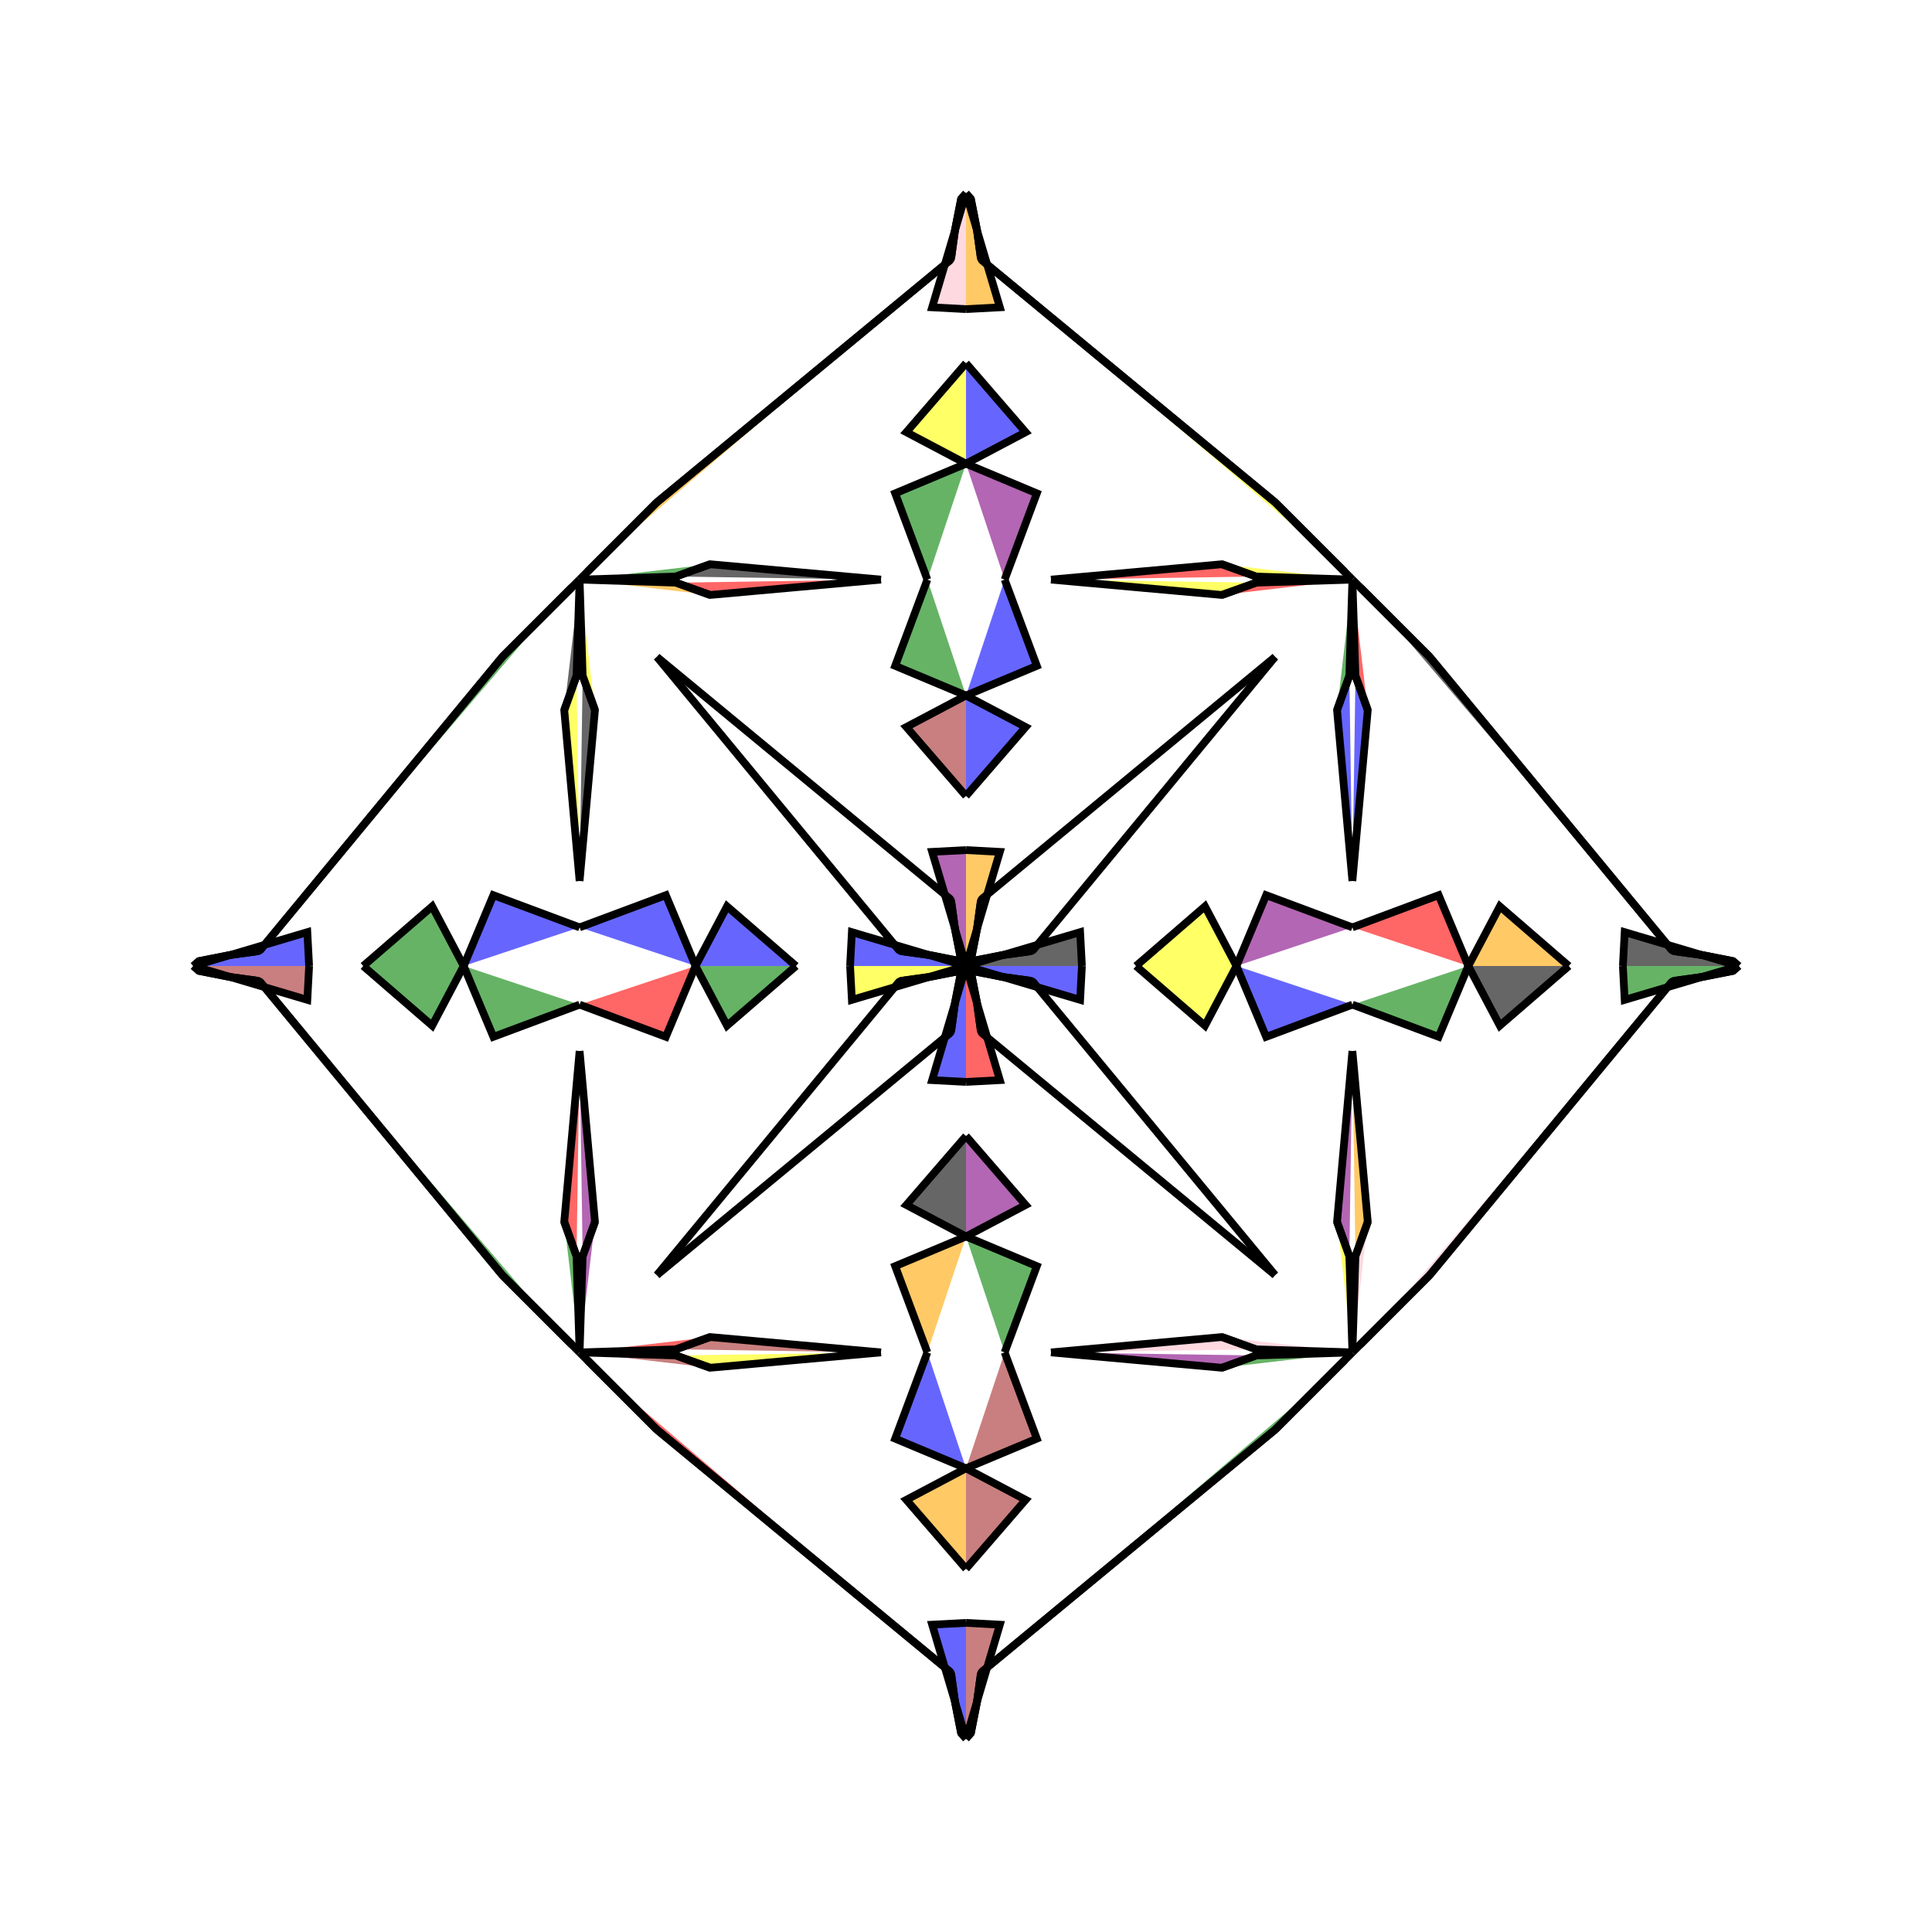
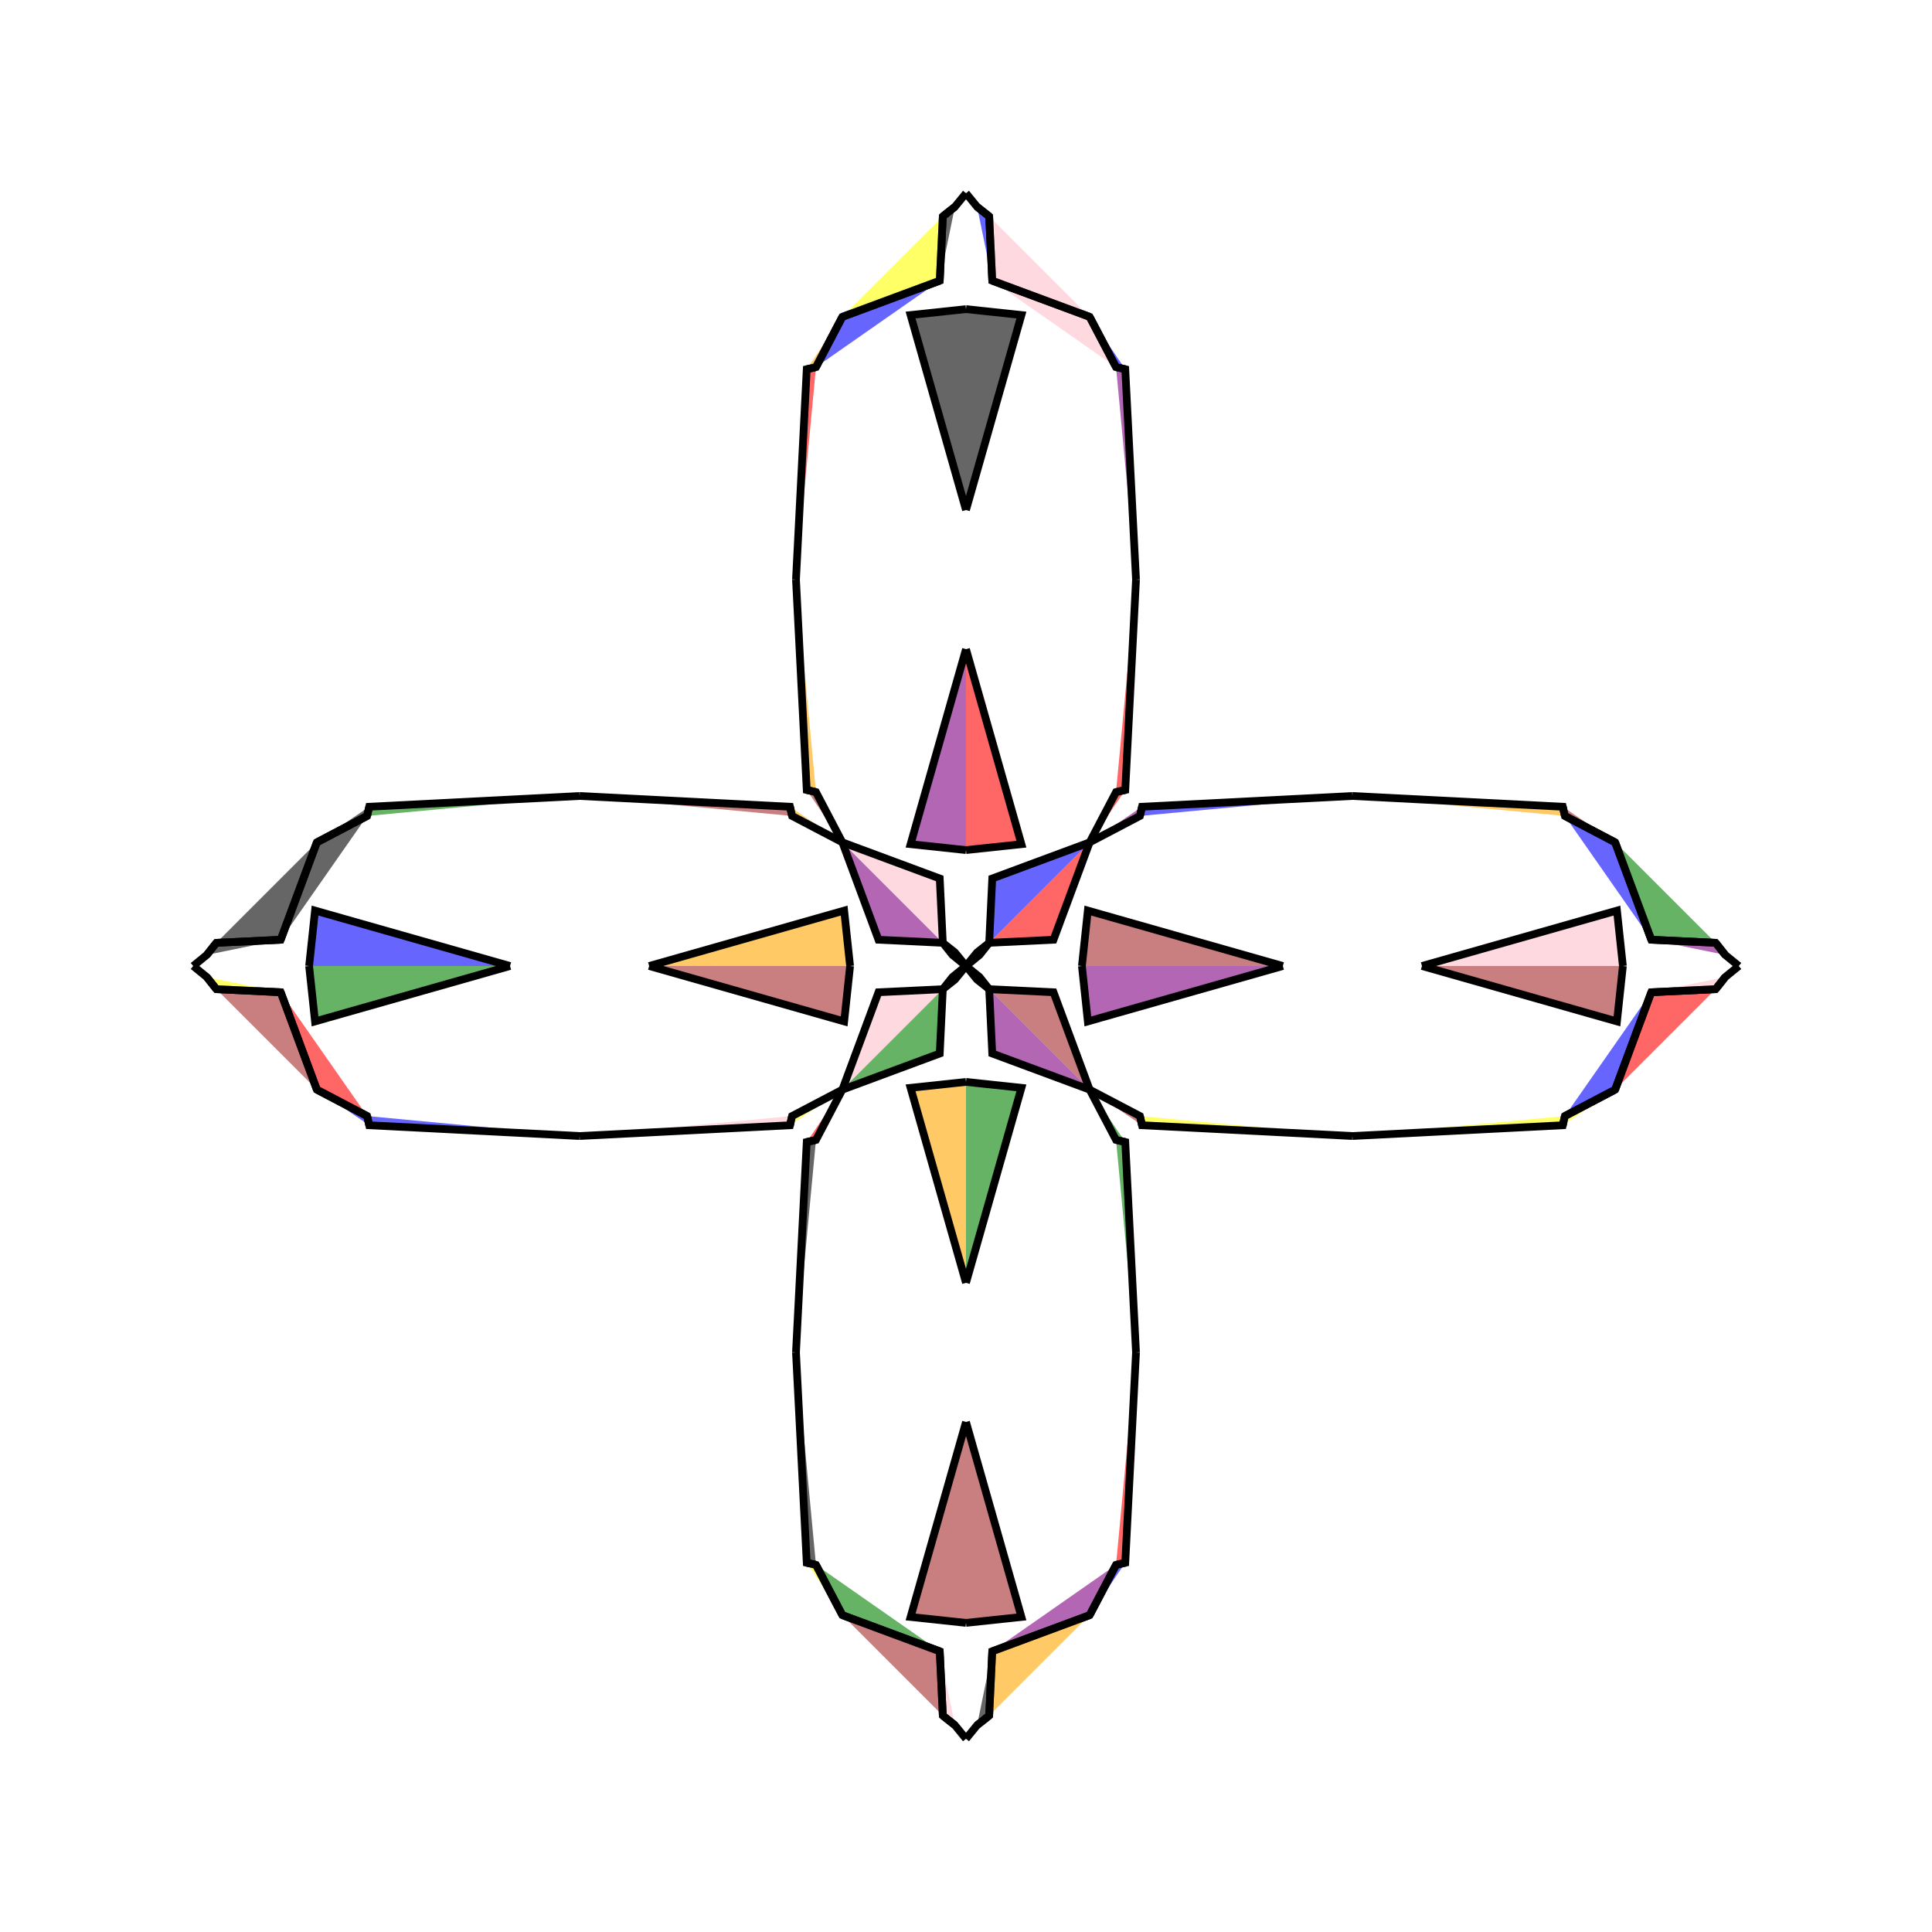
<svg xmlns="http://www.w3.org/2000/svg" width="250" height="250" viewBox="-125.0 -125.0 250 250">
  <defs>
</defs>
-   <path d="M0.0,-0.0 L14.767,-4.381 L15.0,-0.0" fill="black" fill-opacity="0.6" stroke="black" stroke-width="1" />
-   <path d="M0.0,-0.0 L14.767,4.381 L15.0,-0.0" fill="blue" fill-opacity="0.6" stroke="black" stroke-width="1" />
-   <path d="M22.0,-0.0 L30.924,-7.717 L35.0,-0.0" fill="yellow" fill-opacity="0.6" stroke="black" stroke-width="1" />
-   <path d="M22.0,-0.0 L30.924,7.717 L35.0,-0.0" fill="yellow" fill-opacity="0.6" stroke="black" stroke-width="1" />
-   <path d="M35.0,-0.0 L38.84,-9.165 L50.0,-5.0" fill="purple" fill-opacity="0.6" stroke="black" stroke-width="1" />
-   <path d="M35.0,-0.0 L38.84,9.165 L50.0,5.0" fill="blue" fill-opacity="0.6" stroke="black" stroke-width="1" />
-   <path d="M50.0,-11.0 L48.013,-33.11 L49.603,-37.555" fill="blue" fill-opacity="0.6" stroke="black" stroke-width="1" />
-   <path d="M50.0,11.0 L48.013,33.11 L49.603,37.555" fill="purple" fill-opacity="0.6" stroke="black" stroke-width="1" />
-   <path d="M48.013,-33.11 L49.603,-37.555 L50.0,-50.0" fill="green" fill-opacity="0.6" stroke="black" stroke-width="1" />
-   <path d="M48.013,33.11 L49.603,37.555 L50.0,50.0" fill="yellow" fill-opacity="0.6" stroke="black" stroke-width="1" />
-   <path d="M50.0,50.0 L49.0,51.0 L47.0,53.0" fill="purple" fill-opacity="0.6" stroke="black" stroke-width="1" />
-   <path d="M50.0,-50.0 L49.0,-51.0 L47.0,-53.0" fill="black" fill-opacity="0.6" stroke="black" stroke-width="1" />
-   <path d="M49.0,51.0 L47.0,53.0 L40.0,60.0" fill="brown" fill-opacity="0.6" stroke="black" stroke-width="1" />
-   <path d="M49.0,-51.0 L47.0,-53.0 L40.0,-60.0" fill="black" fill-opacity="0.6" stroke="black" stroke-width="1" />
-   <path d="M47.0,53.0 L40.0,60.0 L2.866,90.662" fill="green" fill-opacity="0.6" stroke="black" stroke-width="1" />
-   <path d="M47.0,-53.0 L40.0,-60.0 L2.866,-90.662" fill="yellow" fill-opacity="0.6" stroke="black" stroke-width="1" />
-   <path d="M40.0,-40.0 L9.338,-2.866 L8.67,-2.063" fill="black" fill-opacity="0.6" stroke="black" stroke-width="1" />
-   <path d="M40.0,40.0 L9.338,2.866 L8.67,2.063" fill="black" fill-opacity="0.6" stroke="black" stroke-width="1" />
-   <path d="M9.338,-2.866 L8.67,-2.063 L8.393,-1.919" fill="pink" fill-opacity="0.6" stroke="black" stroke-width="1" />
-   <path d="M9.338,2.866 L8.67,2.063 L8.393,1.919" fill="green" fill-opacity="0.6" stroke="black" stroke-width="1" />
-   <path d="M8.67,-2.063 L8.393,-1.919 L4.675,-1.405" fill="black" fill-opacity="0.6" stroke="black" stroke-width="1" />
-   <path d="M8.67,2.063 L8.393,1.919 L4.675,1.405" fill="green" fill-opacity="0.6" stroke="black" stroke-width="1" />
-   <path d="M8.393,-1.919 L4.675,-1.405 L0.712,-0.624" fill="red" fill-opacity="0.6" stroke="black" stroke-width="1" />
-   <path d="M8.393,1.919 L4.675,1.405 L0.712,0.624" fill="pink" fill-opacity="0.6" stroke="black" stroke-width="1" />
-   <path d="M4.675,-1.405 L0.712,-0.624 L0.0,-0.0" fill="green" fill-opacity="0.6" stroke="black" stroke-width="1" />
-   <path d="M4.675,1.405 L0.712,0.624 L0.0,-0.0" fill="blue" fill-opacity="0.6" stroke="black" stroke-width="1" />
-   <path d="M0.0,-0.0 L-14.767,-4.381 L-15.0,-0.0" fill="blue" fill-opacity="0.6" stroke="black" stroke-width="1" />
-   <path d="M0.0,-0.0 L-14.767,4.381 L-15.0,-0.0" fill="yellow" fill-opacity="0.6" stroke="black" stroke-width="1" />
-   <path d="M-22.0,-0.0 L-30.924,-7.717 L-35.0,-0.0" fill="blue" fill-opacity="0.6" stroke="black" stroke-width="1" />
-   <path d="M-22.0,-0.0 L-30.924,7.717 L-35.0,-0.0" fill="green" fill-opacity="0.6" stroke="black" stroke-width="1" />
-   <path d="M-35.0,-0.0 L-38.84,-9.165 L-50.0,-5.0" fill="blue" fill-opacity="0.6" stroke="black" stroke-width="1" />
-   <path d="M-35.0,-0.0 L-38.84,9.165 L-50.0,5.0" fill="red" fill-opacity="0.6" stroke="black" stroke-width="1" />
-   <path d="M-50.0,-11.0 L-48.013,-33.11 L-49.603,-37.555" fill="black" fill-opacity="0.6" stroke="black" stroke-width="1" />
-   <path d="M-50.0,11.0 L-48.013,33.11 L-49.603,37.555" fill="purple" fill-opacity="0.6" stroke="black" stroke-width="1" />
-   <path d="M-48.013,-33.11 L-49.603,-37.555 L-50.0,-50.0" fill="yellow" fill-opacity="0.6" stroke="black" stroke-width="1" />
-   <path d="M-48.013,33.11 L-49.603,37.555 L-50.0,50.0" fill="purple" fill-opacity="0.6" stroke="black" stroke-width="1" />
-   <path d="M-50.0,50.0 L-49.0,51.0 L-47.0,53.0" fill="brown" fill-opacity="0.6" stroke="black" stroke-width="1" />
-   <path d="M-50.0,-50.0 L-49.0,-51.0 L-47.0,-53.0" fill="red" fill-opacity="0.6" stroke="black" stroke-width="1" />
-   <path d="M-49.0,51.0 L-47.0,53.0 L-40.0,60.0" fill="blue" fill-opacity="0.6" stroke="black" stroke-width="1" />
-   <path d="M-49.0,-51.0 L-47.0,-53.0 L-40.0,-60.0" fill="blue" fill-opacity="0.6" stroke="black" stroke-width="1" />
-   <path d="M-47.0,53.0 L-40.0,60.0 L-2.866,90.662" fill="red" fill-opacity="0.6" stroke="black" stroke-width="1" />
-   <path d="M-47.0,-53.0 L-40.0,-60.0 L-2.866,-90.662" fill="orange" fill-opacity="0.6" stroke="black" stroke-width="1" />
-   <path d="M-40.0,-40.0 L-9.338,-2.866 L-8.67,-2.063" fill="orange" fill-opacity="0.6" stroke="black" stroke-width="1" />
-   <path d="M-40.0,40.0 L-9.338,2.866 L-8.67,2.063" fill="blue" fill-opacity="0.6" stroke="black" stroke-width="1" />
-   <path d="M-9.338,-2.866 L-8.67,-2.063 L-8.393,-1.919" fill="brown" fill-opacity="0.6" stroke="black" stroke-width="1" />
-   <path d="M-9.338,2.866 L-8.67,2.063 L-8.393,1.919" fill="green" fill-opacity="0.6" stroke="black" stroke-width="1" />
-   <path d="M-8.67,-2.063 L-8.393,-1.919 L-4.675,-1.405" fill="red" fill-opacity="0.6" stroke="black" stroke-width="1" />
-   <path d="M-8.67,2.063 L-8.393,1.919 L-4.675,1.405" fill="orange" fill-opacity="0.6" stroke="black" stroke-width="1" />
-   <path d="M-8.393,-1.919 L-4.675,-1.405 L-0.712,-0.624" fill="pink" fill-opacity="0.6" stroke="black" stroke-width="1" />
-   <path d="M-8.393,1.919 L-4.675,1.405 L-0.712,0.624" fill="brown" fill-opacity="0.6" stroke="black" stroke-width="1" />
-   <path d="M-4.675,-1.405 L-0.712,-0.624 L0.0,-0.0" fill="orange" fill-opacity="0.6" stroke="black" stroke-width="1" />
-   <path d="M-4.675,1.405 L-0.712,0.624 L0.0,-0.0" fill="pink" fill-opacity="0.6" stroke="black" stroke-width="1" />
-   <path d="M100.0,-0.0 L85.233,4.381 L85.0,-0.0" fill="green" fill-opacity="0.6" stroke="black" stroke-width="1" />
-   <path d="M100.0,-0.0 L85.233,-4.381 L85.0,-0.0" fill="black" fill-opacity="0.6" stroke="black" stroke-width="1" />
-   <path d="M78.0,-0.0 L69.076,7.717 L65.0,-0.0" fill="black" fill-opacity="0.6" stroke="black" stroke-width="1" />
-   <path d="M78.0,-0.0 L69.076,-7.717 L65.0,-0.0" fill="orange" fill-opacity="0.6" stroke="black" stroke-width="1" />
-   <path d="M65.0,-0.0 L61.16,9.165 L50.0,5.0" fill="green" fill-opacity="0.6" stroke="black" stroke-width="1" />
-   <path d="M65.0,-0.0 L61.16,-9.165 L50.0,-5.0" fill="red" fill-opacity="0.6" stroke="black" stroke-width="1" />
-   <path d="M50.0,11.0 L51.987,33.11 L50.397,37.555" fill="orange" fill-opacity="0.6" stroke="black" stroke-width="1" />
-   <path d="M50.0,-11.0 L51.987,-33.11 L50.397,-37.555" fill="blue" fill-opacity="0.6" stroke="black" stroke-width="1" />
-   <path d="M51.987,33.11 L50.397,37.555 L50.0,50.0" fill="pink" fill-opacity="0.6" stroke="black" stroke-width="1" />
-   <path d="M51.987,-33.11 L50.397,-37.555 L50.0,-50.0" fill="red" fill-opacity="0.6" stroke="black" stroke-width="1" />
-   <path d="M50.0,50.0 L51.0,49.0 L53.0,47.0" fill="orange" fill-opacity="0.6" stroke="black" stroke-width="1" />
-   <path d="M50.0,-50.0 L51.0,-49.0 L53.0,-47.0" fill="yellow" fill-opacity="0.6" stroke="black" stroke-width="1" />
-   <path d="M51.0,49.0 L53.0,47.0 L60.0,40.0" fill="yellow" fill-opacity="0.6" stroke="black" stroke-width="1" />
-   <path d="M51.0,-49.0 L53.0,-47.0 L60.0,-40.0" fill="orange" fill-opacity="0.6" stroke="black" stroke-width="1" />
-   <path d="M53.0,47.0 L60.0,40.0 L90.662,2.866" fill="pink" fill-opacity="0.6" stroke="black" stroke-width="1" />
-   <path d="M53.0,-47.0 L60.0,-40.0 L90.662,-2.866" fill="black" fill-opacity="0.6" stroke="black" stroke-width="1" />
-   <path d="M60.0,40.0 L90.662,2.866 L91.33,2.063" fill="brown" fill-opacity="0.6" stroke="black" stroke-width="1" />
-   <path d="M60.0,-40.0 L90.662,-2.866 L91.33,-2.063" fill="black" fill-opacity="0.6" stroke="black" stroke-width="1" />
-   <path d="M90.662,2.866 L91.33,2.063 L91.607,1.919" fill="orange" fill-opacity="0.6" stroke="black" stroke-width="1" />
-   <path d="M90.662,-2.866 L91.33,-2.063 L91.607,-1.919" fill="green" fill-opacity="0.6" stroke="black" stroke-width="1" />
-   <path d="M91.33,2.063 L91.607,1.919 L95.325,1.405" fill="brown" fill-opacity="0.6" stroke="black" stroke-width="1" />
-   <path d="M91.33,-2.063 L91.607,-1.919 L95.325,-1.405" fill="brown" fill-opacity="0.6" stroke="black" stroke-width="1" />
-   <path d="M91.607,1.919 L95.325,1.405 L99.288,0.624" fill="red" fill-opacity="0.6" stroke="black" stroke-width="1" />
-   <path d="M91.607,-1.919 L95.325,-1.405 L99.288,-0.624" fill="blue" fill-opacity="0.6" stroke="black" stroke-width="1" />
-   <path d="M95.325,1.405 L99.288,0.624 L100.0,-0.0" fill="orange" fill-opacity="0.6" stroke="black" stroke-width="1" />
-   <path d="M95.325,-1.405 L99.288,-0.624 L100.0,-0.0" fill="yellow" fill-opacity="0.6" stroke="black" stroke-width="1" />
-   <path d="M0.0,-0.0 L4.381,-14.767 L0.0,-15.0" fill="orange" fill-opacity="0.6" stroke="black" stroke-width="1" />
-   <path d="M0.0,-0.0 L4.381,14.767 L0.0,15.0" fill="red" fill-opacity="0.6" stroke="black" stroke-width="1" />
-   <path d="M0.0,100.0 L4.381,85.233 L0.0,85.0" fill="brown" fill-opacity="0.6" stroke="black" stroke-width="1" />
-   <path d="M0.0,-100.0 L4.381,-85.233 L0.0,-85.0" fill="orange" fill-opacity="0.6" stroke="black" stroke-width="1" />
-   <path d="M0.0,-22.0 L7.717,-30.924 L0.0,-35.0" fill="blue" fill-opacity="0.6" stroke="black" stroke-width="1" />
-   <path d="M0.0,22.0 L7.717,30.924 L0.0,35.0" fill="purple" fill-opacity="0.6" stroke="black" stroke-width="1" />
-   <path d="M0.0,78.0 L7.717,69.076 L0.0,65.0" fill="brown" fill-opacity="0.6" stroke="black" stroke-width="1" />
-   <path d="M0.0,-78.0 L7.717,-69.076 L0.0,-65.0" fill="blue" fill-opacity="0.6" stroke="black" stroke-width="1" />
-   <path d="M0.0,-35.0 L9.165,-38.84 L5.0,-50.0" fill="blue" fill-opacity="0.6" stroke="black" stroke-width="1" />
-   <path d="M0.0,35.0 L9.165,38.84 L5.0,50.0" fill="green" fill-opacity="0.6" stroke="black" stroke-width="1" />
-   <path d="M0.0,65.0 L9.165,61.16 L5.0,50.0" fill="brown" fill-opacity="0.6" stroke="black" stroke-width="1" />
-   <path d="M0.0,-65.0 L9.165,-61.16 L5.0,-50.0" fill="purple" fill-opacity="0.6" stroke="black" stroke-width="1" />
-   <path d="M11.0,-50.0 L33.11,-48.013 L37.555,-49.603" fill="yellow" fill-opacity="0.6" stroke="black" stroke-width="1" />
-   <path d="M11.0,50.0 L33.11,48.013 L37.555,49.603" fill="pink" fill-opacity="0.6" stroke="black" stroke-width="1" />
-   <path d="M11.0,50.0 L33.11,51.987 L37.555,50.397" fill="purple" fill-opacity="0.6" stroke="black" stroke-width="1" />
-   <path d="M11.0,-50.0 L33.11,-51.987 L37.555,-50.397" fill="red" fill-opacity="0.6" stroke="black" stroke-width="1" />
-   <path d="M33.11,-48.013 L37.555,-49.603 L50.0,-50.0" fill="red" fill-opacity="0.6" stroke="black" stroke-width="1" />
-   <path d="M33.11,48.013 L37.555,49.603 L50.0,50.0" fill="pink" fill-opacity="0.6" stroke="black" stroke-width="1" />
-   <path d="M33.11,51.987 L37.555,50.397 L50.0,50.0" fill="green" fill-opacity="0.6" stroke="black" stroke-width="1" />
-   <path d="M33.11,-51.987 L37.555,-50.397 L50.0,-50.0" fill="yellow" fill-opacity="0.6" stroke="black" stroke-width="1" />
-   <path d="M40.0,-40.0 L2.866,-9.338 L2.063,-8.67" fill="pink" fill-opacity="0.6" stroke="black" stroke-width="1" />
-   <path d="M40.0,40.0 L2.866,9.338 L2.063,8.67" fill="brown" fill-opacity="0.6" stroke="black" stroke-width="1" />
-   <path d="M40.0,60.0 L2.866,90.662 L2.063,91.33" fill="purple" fill-opacity="0.6" stroke="black" stroke-width="1" />
-   <path d="M40.0,-60.0 L2.866,-90.662 L2.063,-91.33" fill="purple" fill-opacity="0.6" stroke="black" stroke-width="1" />
-   <path d="M2.866,-9.338 L2.063,-8.67 L1.919,-8.393" fill="yellow" fill-opacity="0.6" stroke="black" stroke-width="1" />
-   <path d="M2.866,9.338 L2.063,8.67 L1.919,8.393" fill="green" fill-opacity="0.6" stroke="black" stroke-width="1" />
-   <path d="M2.866,90.662 L2.063,91.33 L1.919,91.607" fill="orange" fill-opacity="0.6" stroke="black" stroke-width="1" />
-   <path d="M2.866,-90.662 L2.063,-91.33 L1.919,-91.607" fill="brown" fill-opacity="0.6" stroke="black" stroke-width="1" />
-   <path d="M2.063,-8.67 L1.919,-8.393 L1.405,-4.675" fill="black" fill-opacity="0.6" stroke="black" stroke-width="1" />
-   <path d="M2.063,8.67 L1.919,8.393 L1.405,4.675" fill="black" fill-opacity="0.6" stroke="black" stroke-width="1" />
-   <path d="M2.063,91.33 L1.919,91.607 L1.405,95.325" fill="green" fill-opacity="0.6" stroke="black" stroke-width="1" />
-   <path d="M2.063,-91.33 L1.919,-91.607 L1.405,-95.325" fill="brown" fill-opacity="0.6" stroke="black" stroke-width="1" />
-   <path d="M1.919,-8.393 L1.405,-4.675 L0.624,-0.712" fill="orange" fill-opacity="0.6" stroke="black" stroke-width="1" />
-   <path d="M1.919,8.393 L1.405,4.675 L0.624,0.712" fill="red" fill-opacity="0.6" stroke="black" stroke-width="1" />
-   <path d="M1.919,91.607 L1.405,95.325 L0.624,99.288" fill="black" fill-opacity="0.6" stroke="black" stroke-width="1" />
-   <path d="M1.919,-91.607 L1.405,-95.325 L0.624,-99.288" fill="red" fill-opacity="0.6" stroke="black" stroke-width="1" />
-   <path d="M1.405,-4.675 L0.624,-0.712 L0.0,-0.0" fill="black" fill-opacity="0.6" stroke="black" stroke-width="1" />
-   <path d="M1.405,4.675 L0.624,0.712 L0.0,-0.0" fill="brown" fill-opacity="0.6" stroke="black" stroke-width="1" />
-   <path d="M1.405,95.325 L0.624,99.288 L0.0,100.0" fill="purple" fill-opacity="0.6" stroke="black" stroke-width="1" />
-   <path d="M1.405,-95.325 L0.624,-99.288 L0.0,-100.0" fill="brown" fill-opacity="0.6" stroke="black" stroke-width="1" />
-   <path d="M0.0,100.0 L-4.381,85.233 L0.0,85.0" fill="blue" fill-opacity="0.6" stroke="black" stroke-width="1" />
-   <path d="M0.0,-0.0 L-4.381,-14.767 L0.0,-15.0" fill="purple" fill-opacity="0.6" stroke="black" stroke-width="1" />
-   <path d="M0.0,-0.0 L-4.381,14.767 L0.0,15.0" fill="blue" fill-opacity="0.6" stroke="black" stroke-width="1" />
-   <path d="M0.0,-100.0 L-4.381,-85.233 L0.0,-85.0" fill="pink" fill-opacity="0.6" stroke="black" stroke-width="1" />
-   <path d="M0.0,78.0 L-7.717,69.076 L0.0,65.0" fill="orange" fill-opacity="0.6" stroke="black" stroke-width="1" />
-   <path d="M0.0,-22.0 L-7.717,-30.924 L0.0,-35.0" fill="brown" fill-opacity="0.6" stroke="black" stroke-width="1" />
-   <path d="M0.0,22.0 L-7.717,30.924 L0.0,35.0" fill="black" fill-opacity="0.6" stroke="black" stroke-width="1" />
-   <path d="M0.0,-78.0 L-7.717,-69.076 L0.0,-65.0" fill="yellow" fill-opacity="0.6" stroke="black" stroke-width="1" />
-   <path d="M0.0,65.0 L-9.165,61.16 L-5.0,50.0" fill="blue" fill-opacity="0.6" stroke="black" stroke-width="1" />
-   <path d="M0.0,-35.0 L-9.165,-38.84 L-5.0,-50.0" fill="green" fill-opacity="0.6" stroke="black" stroke-width="1" />
-   <path d="M0.0,35.0 L-9.165,38.84 L-5.0,50.0" fill="orange" fill-opacity="0.6" stroke="black" stroke-width="1" />
-   <path d="M0.0,-65.0 L-9.165,-61.16 L-5.0,-50.0" fill="green" fill-opacity="0.6" stroke="black" stroke-width="1" />
-   <path d="M-11.0,50.0 L-33.11,51.987 L-37.555,50.397" fill="yellow" fill-opacity="0.6" stroke="black" stroke-width="1" />
-   <path d="M-11.0,-50.0 L-33.11,-48.013 L-37.555,-49.603" fill="red" fill-opacity="0.6" stroke="black" stroke-width="1" />
-   <path d="M-11.0,50.0 L-33.11,48.013 L-37.555,49.603" fill="brown" fill-opacity="0.6" stroke="black" stroke-width="1" />
-   <path d="M-11.0,-50.0 L-33.11,-51.987 L-37.555,-50.397" fill="black" fill-opacity="0.6" stroke="black" stroke-width="1" />
-   <path d="M-33.11,51.987 L-37.555,50.397 L-50.0,50.0" fill="brown" fill-opacity="0.6" stroke="black" stroke-width="1" />
-   <path d="M-33.11,-48.013 L-37.555,-49.603 L-50.0,-50.0" fill="orange" fill-opacity="0.6" stroke="black" stroke-width="1" />
-   <path d="M-33.11,48.013 L-37.555,49.603 L-50.0,50.0" fill="red" fill-opacity="0.6" stroke="black" stroke-width="1" />
-   <path d="M-33.11,-51.987 L-37.555,-50.397 L-50.0,-50.0" fill="green" fill-opacity="0.6" stroke="black" stroke-width="1" />
-   <path d="M-40.0,60.0 L-2.866,90.662 L-2.063,91.33" fill="purple" fill-opacity="0.6" stroke="black" stroke-width="1" />
-   <path d="M-40.0,-40.0 L-2.866,-9.338 L-2.063,-8.67" fill="green" fill-opacity="0.6" stroke="black" stroke-width="1" />
-   <path d="M-40.0,40.0 L-2.866,9.338 L-2.063,8.67" fill="yellow" fill-opacity="0.6" stroke="black" stroke-width="1" />
-   <path d="M-40.0,-60.0 L-2.866,-90.662 L-2.063,-91.33" fill="orange" fill-opacity="0.6" stroke="black" stroke-width="1" />
-   <path d="M-2.866,90.662 L-2.063,91.33 L-1.919,91.607" fill="red" fill-opacity="0.6" stroke="black" stroke-width="1" />
-   <path d="M-2.866,-9.338 L-2.063,-8.67 L-1.919,-8.393" fill="orange" fill-opacity="0.6" stroke="black" stroke-width="1" />
-   <path d="M-2.866,9.338 L-2.063,8.67 L-1.919,8.393" fill="black" fill-opacity="0.6" stroke="black" stroke-width="1" />
-   <path d="M-2.866,-90.662 L-2.063,-91.33 L-1.919,-91.607" fill="pink" fill-opacity="0.6" stroke="black" stroke-width="1" />
-   <path d="M-2.063,91.33 L-1.919,91.607 L-1.405,95.325" fill="green" fill-opacity="0.6" stroke="black" stroke-width="1" />
-   <path d="M-2.063,-8.67 L-1.919,-8.393 L-1.405,-4.675" fill="brown" fill-opacity="0.6" stroke="black" stroke-width="1" />
-   <path d="M-2.063,8.67 L-1.919,8.393 L-1.405,4.675" fill="orange" fill-opacity="0.6" stroke="black" stroke-width="1" />
-   <path d="M-2.063,-91.33 L-1.919,-91.607 L-1.405,-95.325" fill="orange" fill-opacity="0.6" stroke="black" stroke-width="1" />
-   <path d="M-1.919,91.607 L-1.405,95.325 L-0.624,99.288" fill="purple" fill-opacity="0.6" stroke="black" stroke-width="1" />
-   <path d="M-1.919,-8.393 L-1.405,-4.675 L-0.624,-0.712" fill="red" fill-opacity="0.6" stroke="black" stroke-width="1" />
-   <path d="M-1.919,8.393 L-1.405,4.675 L-0.624,0.712" fill="pink" fill-opacity="0.6" stroke="black" stroke-width="1" />
-   <path d="M-1.919,-91.607 L-1.405,-95.325 L-0.624,-99.288" fill="orange" fill-opacity="0.6" stroke="black" stroke-width="1" />
-   <path d="M-1.405,95.325 L-0.624,99.288 L0.0,100.0" fill="purple" fill-opacity="0.6" stroke="black" stroke-width="1" />
-   <path d="M-1.405,-4.675 L-0.624,-0.712 L0.0,-0.0" fill="yellow" fill-opacity="0.6" stroke="black" stroke-width="1" />
-   <path d="M-1.405,4.675 L-0.624,0.712 L0.0,-0.0" fill="green" fill-opacity="0.6" stroke="black" stroke-width="1" />
-   <path d="M-1.405,-95.325 L-0.624,-99.288 L0.0,-100.0" fill="purple" fill-opacity="0.6" stroke="black" stroke-width="1" />
-   <path d="M-100.0,-0.0 L-85.233,-4.381 L-85.0,-0.0" fill="blue" fill-opacity="0.6" stroke="black" stroke-width="1" />
-   <path d="M-100.0,-0.0 L-85.233,4.381 L-85.0,-0.0" fill="brown" fill-opacity="0.6" stroke="black" stroke-width="1" />
-   <path d="M-78.0,-0.0 L-69.076,-7.717 L-65.0,-0.0" fill="green" fill-opacity="0.6" stroke="black" stroke-width="1" />
-   <path d="M-78.0,-0.0 L-69.076,7.717 L-65.0,-0.0" fill="green" fill-opacity="0.6" stroke="black" stroke-width="1" />
-   <path d="M-65.0,-0.0 L-61.16,-9.165 L-50.0,-5.0" fill="blue" fill-opacity="0.6" stroke="black" stroke-width="1" />
-   <path d="M-65.0,-0.0 L-61.16,9.165 L-50.0,5.0" fill="green" fill-opacity="0.6" stroke="black" stroke-width="1" />
-   <path d="M-50.0,-11.0 L-51.987,-33.11 L-50.397,-37.555" fill="yellow" fill-opacity="0.6" stroke="black" stroke-width="1" />
-   <path d="M-50.0,11.0 L-51.987,33.11 L-50.397,37.555" fill="red" fill-opacity="0.6" stroke="black" stroke-width="1" />
-   <path d="M-51.987,-33.11 L-50.397,-37.555 L-50.0,-50.0" fill="black" fill-opacity="0.6" stroke="black" stroke-width="1" />
-   <path d="M-51.987,33.11 L-50.397,37.555 L-50.0,50.0" fill="green" fill-opacity="0.6" stroke="black" stroke-width="1" />
-   <path d="M-50.0,-50.0 L-51.0,-49.0 L-53.0,-47.0" fill="black" fill-opacity="0.6" stroke="black" stroke-width="1" />
-   <path d="M-50.0,50.0 L-51.0,49.0 L-53.0,47.0" fill="brown" fill-opacity="0.6" stroke="black" stroke-width="1" />
-   <path d="M-51.0,-49.0 L-53.0,-47.0 L-60.0,-40.0" fill="yellow" fill-opacity="0.6" stroke="black" stroke-width="1" />
-   <path d="M-51.0,49.0 L-53.0,47.0 L-60.0,40.0" fill="brown" fill-opacity="0.6" stroke="black" stroke-width="1" />
-   <path d="M-53.0,-47.0 L-60.0,-40.0 L-90.662,-2.866" fill="green" fill-opacity="0.6" stroke="black" stroke-width="1" />
-   <path d="M-53.0,47.0 L-60.0,40.0 L-90.662,2.866" fill="green" fill-opacity="0.6" stroke="black" stroke-width="1" />
-   <path d="M-60.0,-40.0 L-90.662,-2.866 L-91.33,-2.063" fill="purple" fill-opacity="0.6" stroke="black" stroke-width="1" />
-   <path d="M-60.0,40.0 L-90.662,2.866 L-91.33,2.063" fill="brown" fill-opacity="0.6" stroke="black" stroke-width="1" />
-   <path d="M-90.662,-2.866 L-91.33,-2.063 L-91.607,-1.919" fill="green" fill-opacity="0.6" stroke="black" stroke-width="1" />
-   <path d="M-90.662,2.866 L-91.33,2.063 L-91.607,1.919" fill="red" fill-opacity="0.6" stroke="black" stroke-width="1" />
-   <path d="M-91.33,-2.063 L-91.607,-1.919 L-95.325,-1.405" fill="red" fill-opacity="0.6" stroke="black" stroke-width="1" />
-   <path d="M-91.33,2.063 L-91.607,1.919 L-95.325,1.405" fill="orange" fill-opacity="0.6" stroke="black" stroke-width="1" />
-   <path d="M-91.607,-1.919 L-95.325,-1.405 L-99.288,-0.624" fill="purple" fill-opacity="0.6" stroke="black" stroke-width="1" />
-   <path d="M-91.607,1.919 L-95.325,1.405 L-99.288,0.624" fill="orange" fill-opacity="0.6" stroke="black" stroke-width="1" />
-   <path d="M-95.325,-1.405 L-99.288,-0.624 L-100.0,-0.0" fill="brown" fill-opacity="0.6" stroke="black" stroke-width="1" />
-   <path d="M-95.325,1.405 L-99.288,0.624 L-100.0,-0.0" fill="black" fill-opacity="0.6" stroke="black" stroke-width="1" />
+   <path d="M15.0,-0.0 L15.766,-7.171 L41.0,-0.0" fill="brown" fill-opacity="0.6" stroke="black" stroke-width="1" />
+   <path d="M15.0,-0.0 L15.766,7.171 L41.0,-0.0" fill="purple" fill-opacity="0.6" stroke="black" stroke-width="1" />
+   <path d="M50.0,-22.0 L22.776,-20.608 L22.505,-19.415" fill="blue" fill-opacity="0.6" stroke="black" stroke-width="1" />
+   <path d="M50.0,22.0 L22.776,20.608 L22.505,19.415" fill="yellow" fill-opacity="0.6" stroke="black" stroke-width="1" />
+   <path d="M22.776,-20.608 L22.505,-19.415 L16.0,-16.0" fill="purple" fill-opacity="0.6" stroke="black" stroke-width="1" />
+   <path d="M22.776,20.608 L22.505,19.415 L16.0,16.0" fill="brown" fill-opacity="0.6" stroke="black" stroke-width="1" />
+   <path d="M19.415,77.495 L16.0,84.0 L3.398,88.676" fill="purple" fill-opacity="0.6" stroke="black" stroke-width="1" />
+   <path d="M19.415,-77.495 L16.0,-84.0 L3.398,-88.676" fill="pink" fill-opacity="0.6" stroke="black" stroke-width="1" />
+   <path d="M16.0,-16.0 L11.324,-3.398 L3.0,-3.0" fill="red" fill-opacity="0.6" stroke="black" stroke-width="1" />
+   <path d="M16.0,16.0 L11.324,3.398 L3.0,3.0" fill="brown" fill-opacity="0.6" stroke="black" stroke-width="1" />
+   <path d="M3.398,88.676 L3.0,97.0 L1.435,98.241" fill="black" fill-opacity="0.6" stroke="black" stroke-width="1" />
+   <path d="M3.398,-88.676 L3.0,-97.0 L1.435,-98.241" fill="blue" fill-opacity="0.6" stroke="black" stroke-width="1" />
+   <path d="M3.0,-3.0 L1.759,-1.435 L0.0,-0.0" fill="blue" fill-opacity="0.6" stroke="black" stroke-width="1" />
+   <path d="M3.0,3.0 L1.759,1.435 L0.0,-0.0" fill="orange" fill-opacity="0.6" stroke="black" stroke-width="1" />
+   <path d="M-15.0,-0.0 L-15.766,-7.171 L-41.0,-0.0" fill="orange" fill-opacity="0.6" stroke="black" stroke-width="1" />
+   <path d="M-15.0,-0.0 L-15.766,7.171 L-41.0,-0.0" fill="brown" fill-opacity="0.6" stroke="black" stroke-width="1" />
+   <path d="M-50.0,-22.0 L-22.776,-20.608 L-22.505,-19.415" fill="brown" fill-opacity="0.6" stroke="black" stroke-width="1" />
+   <path d="M-50.0,22.0 L-22.776,20.608 L-22.505,19.415" fill="pink" fill-opacity="0.6" stroke="black" stroke-width="1" />
+   <path d="M-22.776,-20.608 L-22.505,-19.415 L-16.0,-16.0" fill="orange" fill-opacity="0.6" stroke="black" stroke-width="1" />
+   <path d="M-22.776,20.608 L-22.505,19.415 L-16.0,16.0" fill="yellow" fill-opacity="0.6" stroke="black" stroke-width="1" />
+   <path d="M-19.415,77.495 L-16.0,84.0 L-3.398,88.676" fill="green" fill-opacity="0.6" stroke="black" stroke-width="1" />
+   <path d="M-19.415,-77.495 L-16.0,-84.0 L-3.398,-88.676" fill="blue" fill-opacity="0.6" stroke="black" stroke-width="1" />
+   <path d="M-16.0,-16.0 L-11.324,-3.398 L-3.0,-3.0" fill="purple" fill-opacity="0.6" stroke="black" stroke-width="1" />
+   <path d="M-16.0,16.0 L-11.324,3.398 L-3.0,3.0" fill="pink" fill-opacity="0.6" stroke="black" stroke-width="1" />
+   <path d="M-3.398,88.676 L-3.0,97.0 L-1.435,98.241" fill="pink" fill-opacity="0.6" stroke="black" stroke-width="1" />
+   <path d="M-3.398,-88.676 L-3.0,-97.0 L-1.435,-98.241" fill="black" fill-opacity="0.6" stroke="black" stroke-width="1" />
+   <path d="M-3.0,-3.0 L-1.759,-1.435 L0.0,-0.0" fill="green" fill-opacity="0.6" stroke="black" stroke-width="1" />
+   <path d="M-3.0,3.0 L-1.759,1.435 L0.0,-0.0" fill="orange" fill-opacity="0.6" stroke="black" stroke-width="1" />
+   <path d="M85.0,-0.0 L84.234,7.171 L59.0,-0.0" fill="brown" fill-opacity="0.6" stroke="black" stroke-width="1" />
+   <path d="M85.0,-0.0 L84.234,-7.171 L59.0,-0.0" fill="pink" fill-opacity="0.6" stroke="black" stroke-width="1" />
+   <path d="M50.0,22.0 L77.224,20.608 L77.495,19.415" fill="yellow" fill-opacity="0.6" stroke="black" stroke-width="1" />
+   <path d="M50.0,-22.0 L77.224,-20.608 L77.495,-19.415" fill="orange" fill-opacity="0.6" stroke="black" stroke-width="1" />
+   <path d="M77.224,20.608 L77.495,19.415 L84.0,16.0" fill="yellow" fill-opacity="0.6" stroke="black" stroke-width="1" />
+   <path d="M77.224,-20.608 L77.495,-19.415 L84.0,-16.0" fill="brown" fill-opacity="0.6" stroke="black" stroke-width="1" />
+   <path d="M77.495,19.415 L84.0,16.0 L88.676,3.398" fill="blue" fill-opacity="0.6" stroke="black" stroke-width="1" />
+   <path d="M77.495,-19.415 L84.0,-16.0 L88.676,-3.398" fill="blue" fill-opacity="0.6" stroke="black" stroke-width="1" />
+   <path d="M84.0,16.0 L88.676,3.398 L97.0,3.0" fill="red" fill-opacity="0.6" stroke="black" stroke-width="1" />
+   <path d="M84.0,-16.0 L88.676,-3.398 L97.0,-3.0" fill="green" fill-opacity="0.6" stroke="black" stroke-width="1" />
+   <path d="M88.676,3.398 L97.0,3.0 L98.241,1.435" fill="pink" fill-opacity="0.6" stroke="black" stroke-width="1" />
+   <path d="M88.676,-3.398 L97.0,-3.0 L98.241,-1.435" fill="purple" fill-opacity="0.6" stroke="black" stroke-width="1" />
+   <path d="M97.0,3.0 L98.241,1.435 L100.0,-0.0" fill="purple" fill-opacity="0.6" stroke="black" stroke-width="1" />
+   <path d="M97.0,-3.0 L98.241,-1.435 L100.0,-0.0" fill="yellow" fill-opacity="0.6" stroke="black" stroke-width="1" />
+   <path d="M0.0,-15.0 L7.171,-15.766 L0.0,-41.0" fill="red" fill-opacity="0.6" stroke="black" stroke-width="1" />
+   <path d="M0.0,15.0 L7.171,15.766 L0.0,41.0" fill="green" fill-opacity="0.6" stroke="black" stroke-width="1" />
+   <path d="M0.0,85.0 L7.171,84.234 L0.0,59.0" fill="brown" fill-opacity="0.6" stroke="black" stroke-width="1" />
+   <path d="M0.0,-85.0 L7.171,-84.234 L0.0,-59.0" fill="black" fill-opacity="0.6" stroke="black" stroke-width="1" />
+   <path d="M22.0,-50.0 L20.608,-22.776 L19.415,-22.505" fill="red" fill-opacity="0.6" stroke="black" stroke-width="1" />
+   <path d="M22.0,50.0 L20.608,22.776 L19.415,22.505" fill="green" fill-opacity="0.6" stroke="black" stroke-width="1" />
+   <path d="M22.0,50.0 L20.608,77.224 L19.415,77.495" fill="red" fill-opacity="0.6" stroke="black" stroke-width="1" />
+   <path d="M22.0,-50.0 L20.608,-77.224 L19.415,-77.495" fill="purple" fill-opacity="0.6" stroke="black" stroke-width="1" />
+   <path d="M20.608,-22.776 L19.415,-22.505 L16.0,-16.0" fill="red" fill-opacity="0.6" stroke="black" stroke-width="1" />
+   <path d="M20.608,22.776 L19.415,22.505 L16.0,16.0" fill="green" fill-opacity="0.6" stroke="black" stroke-width="1" />
+   <path d="M20.608,77.224 L19.415,77.495 L16.0,84.0" fill="blue" fill-opacity="0.6" stroke="black" stroke-width="1" />
+   <path d="M20.608,-77.224 L19.415,-77.495 L16.0,-84.0" fill="blue" fill-opacity="0.6" stroke="black" stroke-width="1" />
+   <path d="M16.0,-16.0 L3.398,-11.324 L3.0,-3.0" fill="blue" fill-opacity="0.6" stroke="black" stroke-width="1" />
+   <path d="M16.0,16.0 L3.398,11.324 L3.0,3.0" fill="purple" fill-opacity="0.6" stroke="black" stroke-width="1" />
+   <path d="M16.0,84.0 L3.398,88.676 L3.0,97.0" fill="orange" fill-opacity="0.6" stroke="black" stroke-width="1" />
+   <path d="M16.0,-84.0 L3.398,-88.676 L3.0,-97.0" fill="pink" fill-opacity="0.6" stroke="black" stroke-width="1" />
+   <path d="M3.0,-3.0 L1.435,-1.759 L0.0,-0.0" fill="black" fill-opacity="0.6" stroke="black" stroke-width="1" />
+   <path d="M3.0,3.0 L1.435,1.759 L0.0,-0.0" fill="red" fill-opacity="0.6" stroke="black" stroke-width="1" />
+   <path d="M3.0,97.0 L1.435,98.241 L0.0,100.0" fill="pink" fill-opacity="0.6" stroke="black" stroke-width="1" />
+   <path d="M3.0,-97.0 L1.435,-98.241 L0.0,-100.0" fill="black" fill-opacity="0.6" stroke="black" stroke-width="1" />
+   <path d="M0.0,85.0 L-7.171,84.234 L0.0,59.0" fill="brown" fill-opacity="0.6" stroke="black" stroke-width="1" />
+   <path d="M0.0,-15.0 L-7.171,-15.766 L0.0,-41.0" fill="purple" fill-opacity="0.6" stroke="black" stroke-width="1" />
+   <path d="M0.0,15.0 L-7.171,15.766 L0.0,41.0" fill="orange" fill-opacity="0.6" stroke="black" stroke-width="1" />
+   <path d="M0.0,-85.0 L-7.171,-84.234 L0.0,-59.0" fill="black" fill-opacity="0.6" stroke="black" stroke-width="1" />
+   <path d="M-22.0,50.0 L-20.608,77.224 L-19.415,77.495" fill="black" fill-opacity="0.6" stroke="black" stroke-width="1" />
+   <path d="M-22.0,-50.0 L-20.608,-22.776 L-19.415,-22.505" fill="orange" fill-opacity="0.6" stroke="black" stroke-width="1" />
+   <path d="M-22.0,50.0 L-20.608,22.776 L-19.415,22.505" fill="black" fill-opacity="0.6" stroke="black" stroke-width="1" />
+   <path d="M-22.0,-50.0 L-20.608,-77.224 L-19.415,-77.495" fill="red" fill-opacity="0.6" stroke="black" stroke-width="1" />
+   <path d="M-20.608,77.224 L-19.415,77.495 L-16.0,84.0" fill="yellow" fill-opacity="0.6" stroke="black" stroke-width="1" />
+   <path d="M-20.608,-22.776 L-19.415,-22.505 L-16.0,-16.0" fill="brown" fill-opacity="0.6" stroke="black" stroke-width="1" />
+   <path d="M-20.608,22.776 L-19.415,22.505 L-16.0,16.0" fill="red" fill-opacity="0.6" stroke="black" stroke-width="1" />
+   <path d="M-20.608,-77.224 L-19.415,-77.495 L-16.0,-84.0" fill="orange" fill-opacity="0.6" stroke="black" stroke-width="1" />
+   <path d="M-16.0,84.0 L-3.398,88.676 L-3.0,97.0" fill="brown" fill-opacity="0.6" stroke="black" stroke-width="1" />
+   <path d="M-16.0,-16.0 L-3.398,-11.324 L-3.0,-3.0" fill="pink" fill-opacity="0.6" stroke="black" stroke-width="1" />
+   <path d="M-16.0,16.0 L-3.398,11.324 L-3.0,3.0" fill="green" fill-opacity="0.6" stroke="black" stroke-width="1" />
+   <path d="M-16.0,-84.0 L-3.398,-88.676 L-3.0,-97.0" fill="yellow" fill-opacity="0.6" stroke="black" stroke-width="1" />
+   <path d="M-3.0,97.0 L-1.435,98.241 L0.0,100.0" fill="green" fill-opacity="0.6" stroke="black" stroke-width="1" />
+   <path d="M-3.0,-3.0 L-1.435,-1.759 L0.0,-0.0" fill="black" fill-opacity="0.6" stroke="black" stroke-width="1" />
+   <path d="M-3.0,3.0 L-1.435,1.759 L0.0,-0.0" fill="blue" fill-opacity="0.6" stroke="black" stroke-width="1" />
+   <path d="M-3.0,-97.0 L-1.435,-98.241 L0.0,-100.0" fill="yellow" fill-opacity="0.6" stroke="black" stroke-width="1" />
+   <path d="M-85.0,-0.0 L-84.234,-7.171 L-59.0,-0.0" fill="blue" fill-opacity="0.6" stroke="black" stroke-width="1" />
+   <path d="M-85.0,-0.0 L-84.234,7.171 L-59.0,-0.0" fill="green" fill-opacity="0.6" stroke="black" stroke-width="1" />
+   <path d="M-50.0,-22.0 L-77.224,-20.608 L-77.495,-19.415" fill="green" fill-opacity="0.6" stroke="black" stroke-width="1" />
+   <path d="M-50.0,22.0 L-77.224,20.608 L-77.495,19.415" fill="blue" fill-opacity="0.6" stroke="black" stroke-width="1" />
+   <path d="M-77.224,-20.608 L-77.495,-19.415 L-84.0,-16.0" fill="black" fill-opacity="0.6" stroke="black" stroke-width="1" />
+   <path d="M-77.224,20.608 L-77.495,19.415 L-84.0,16.0" fill="blue" fill-opacity="0.6" stroke="black" stroke-width="1" />
+   <path d="M-77.495,-19.415 L-84.0,-16.0 L-88.676,-3.398" fill="black" fill-opacity="0.6" stroke="black" stroke-width="1" />
+   <path d="M-77.495,19.415 L-84.0,16.0 L-88.676,3.398" fill="red" fill-opacity="0.6" stroke="black" stroke-width="1" />
+   <path d="M-84.0,-16.0 L-88.676,-3.398 L-97.0,-3.0" fill="black" fill-opacity="0.6" stroke="black" stroke-width="1" />
+   <path d="M-84.0,16.0 L-88.676,3.398 L-97.0,3.0" fill="brown" fill-opacity="0.6" stroke="black" stroke-width="1" />
+   <path d="M-88.676,-3.398 L-97.0,-3.0 L-98.241,-1.435" fill="black" fill-opacity="0.6" stroke="black" stroke-width="1" />
+   <path d="M-88.676,3.398 L-97.0,3.0 L-98.241,1.435" fill="yellow" fill-opacity="0.6" stroke="black" stroke-width="1" />
+   <path d="M-97.0,-3.0 L-98.241,-1.435 L-100.0,-0.0" fill="purple" fill-opacity="0.6" stroke="black" stroke-width="1" />
+   <path d="M-97.0,3.0 L-98.241,1.435 L-100.0,-0.0" fill="pink" fill-opacity="0.6" stroke="black" stroke-width="1" />
</svg>
